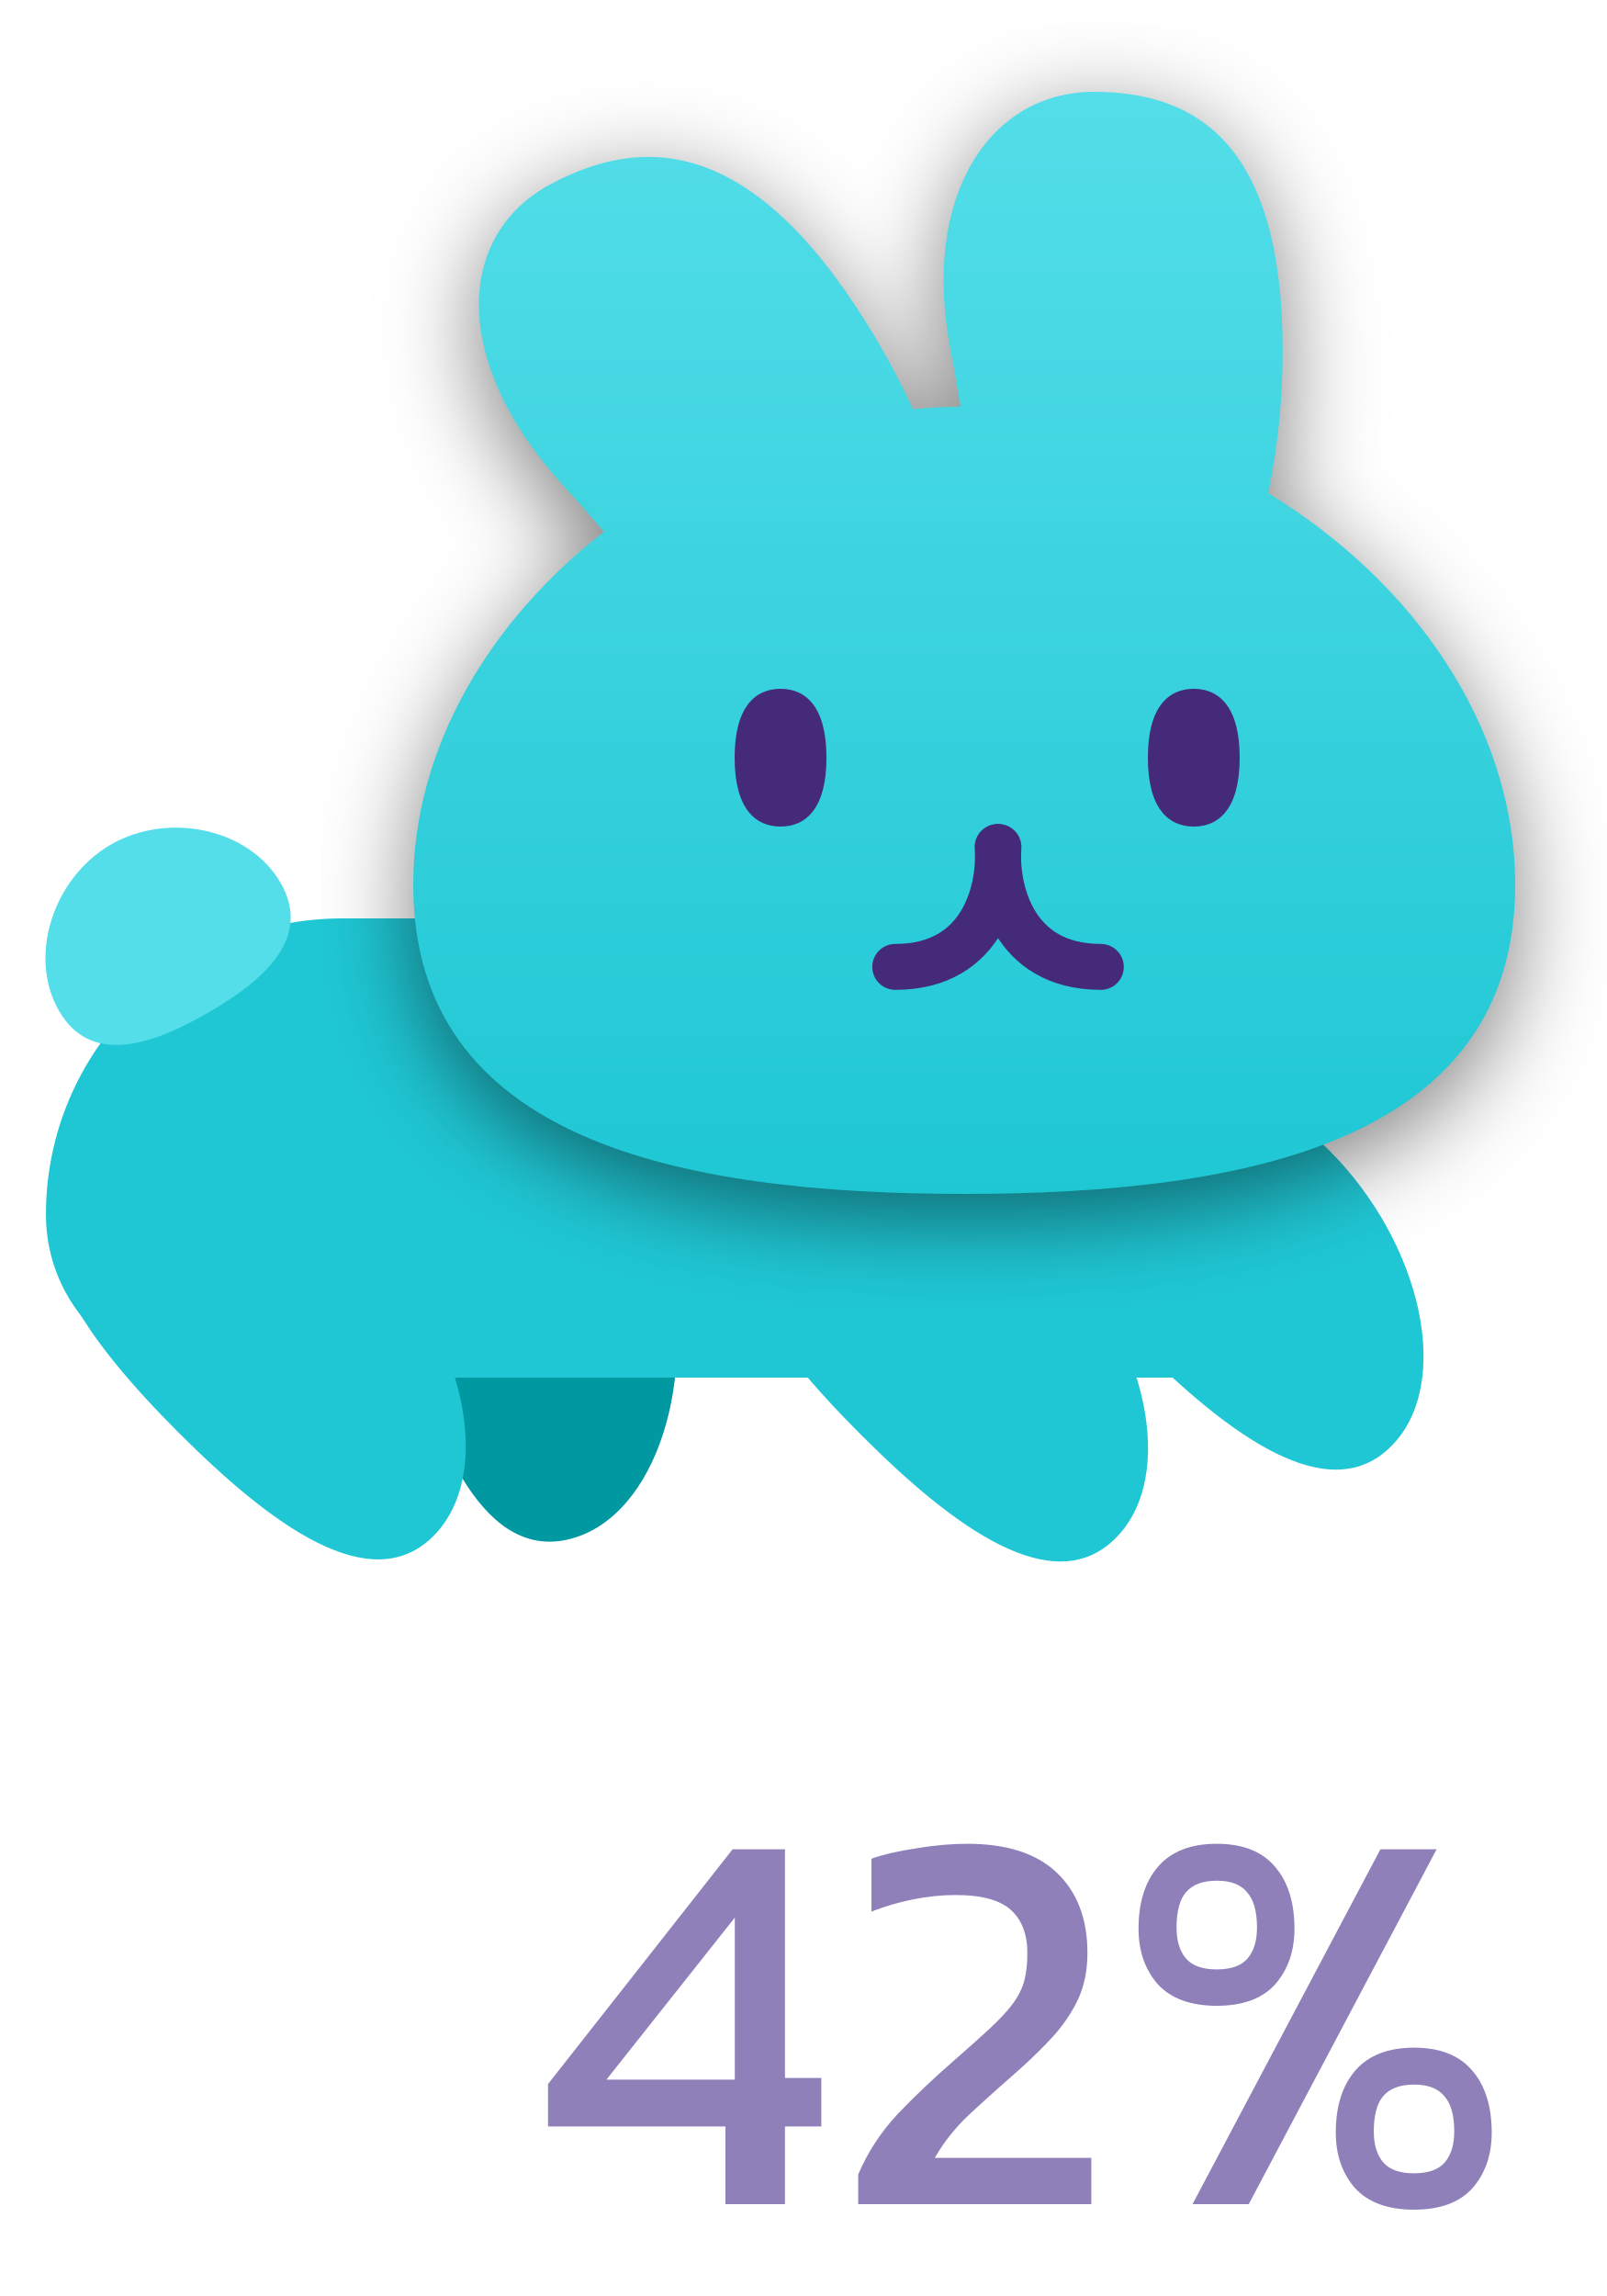
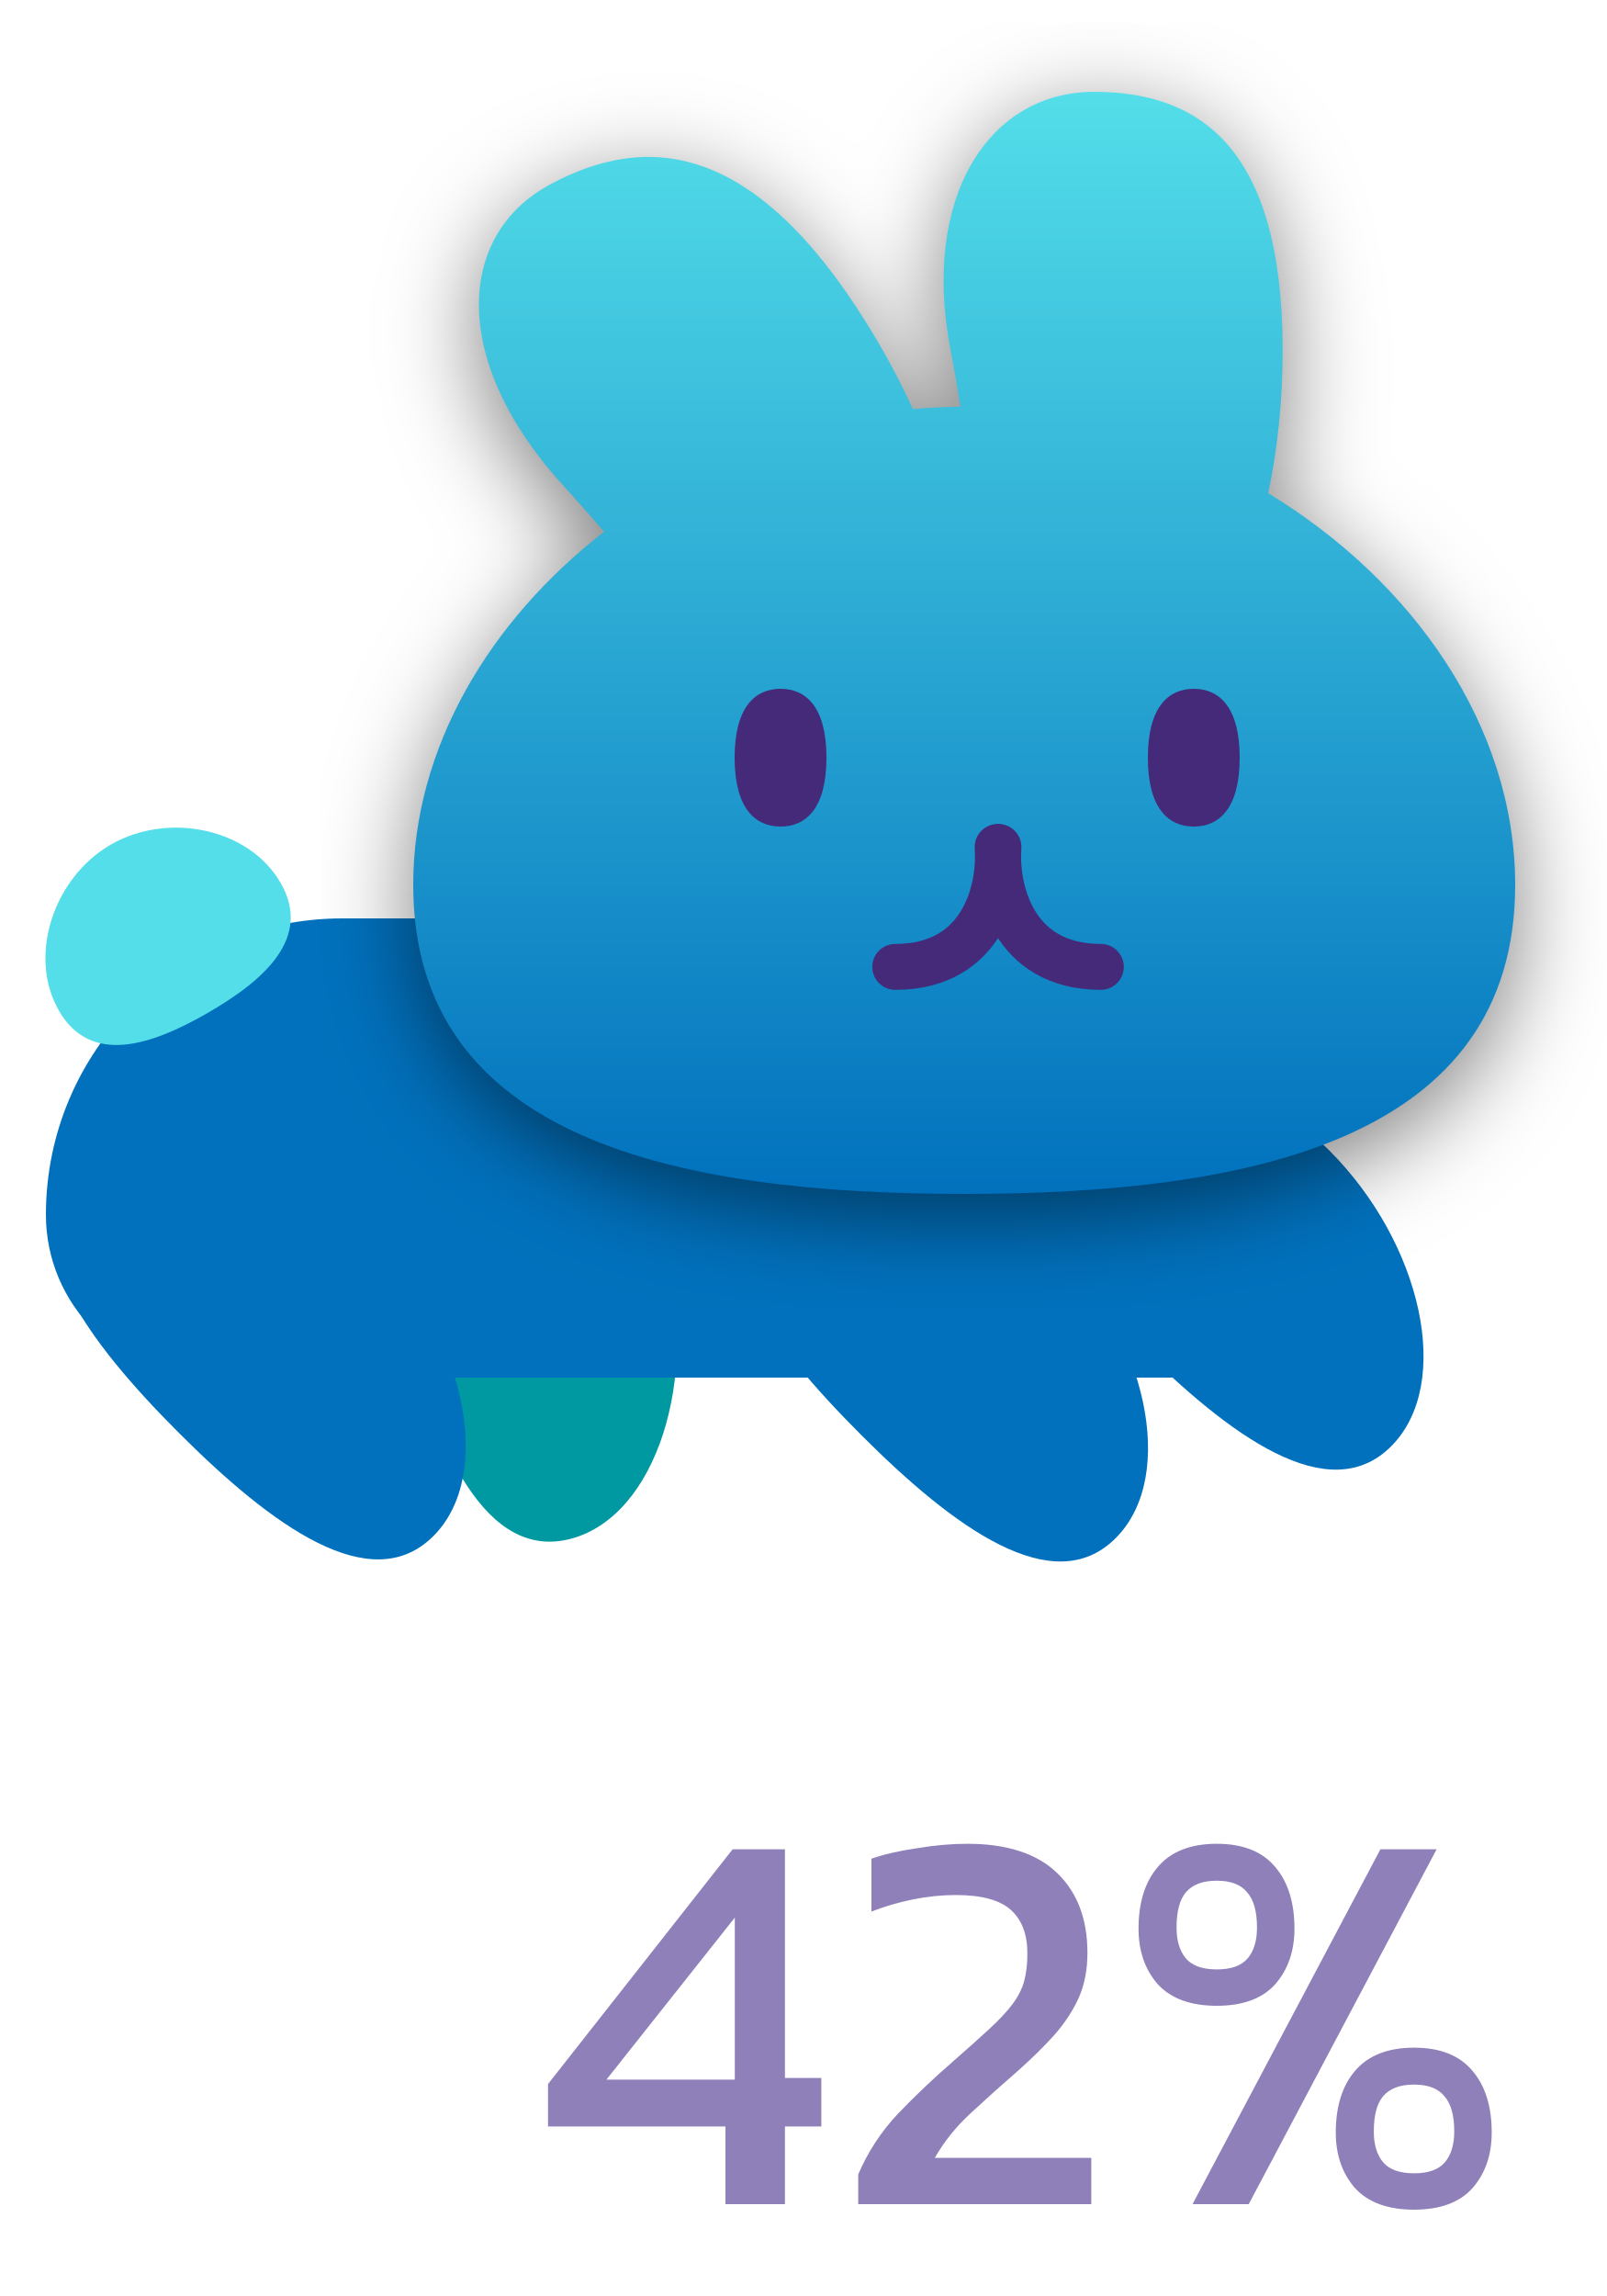
<svg xmlns="http://www.w3.org/2000/svg" width="35" height="50" fill="none" viewBox="0 0 35 50">
  <path fill="#0098A1" d="M9.588 22.865C7.729 23.363 8.025 26.033 8.764 28.79C9.502 31.546 10.581 34.006 12.44 33.508C14.299 33.01 15.233 30.01 14.495 27.254C13.756 24.498 11.447 22.367 9.588 22.865Z" />
-   <path fill="#1FC7D4" d="M1 26.452C1 22.889 3.888 20 7.452 20H13V30H4.548C2.589 30 1 28.411 1 26.452Z" />
+   <path fill="#0171BD" d="M1 26.452C1 22.889 3.888 20 7.452 20H13V30H4.548C2.589 30 1 28.411 1 26.452Z" />
  <path fill="#53DEE9" d="M6.111 19.225C6.797 20.412 5.778 21.334 4.528 22.056C3.278 22.778 1.97 23.199 1.284 22.011C0.599 20.824 1.163 19.115 2.413 18.393C3.663 17.672 5.425 18.037 6.111 19.225Z" />
-   <path fill="#1FC7D4" d="M1.647 25.66C0.286 27.021 1.878 29.185 3.895 31.203C5.913 33.221 8.077 34.812 9.438 33.452C10.799 32.091 10.108 29.025 8.091 27.008C6.073 24.99 3.007 24.299 1.647 25.66Z" />
-   <rect width="1" height="10" fill="#1FC7D4" transform="matrix(-1 0 0 1 14 20)" />
-   <rect width="17" height="10" x="9" y="20" fill="#1FC7D4" />
-   <path fill="#1FC7D4" d="M16.507 25.706C15.146 27.067 16.738 29.231 18.756 31.249C20.773 33.267 22.938 34.858 24.298 33.497C25.659 32.137 24.968 29.071 22.951 27.053C20.933 25.036 17.868 24.345 16.507 25.706Z" />
-   <path fill="#1FC7D4" d="M22.507 23.706C21.146 25.067 22.738 27.231 24.756 29.249C26.773 31.267 28.938 32.858 30.298 31.497C31.659 30.137 30.968 27.071 28.951 25.053C26.933 23.036 23.868 22.345 22.507 23.706Z" />
+   <path fill="#0171BD" d="M1.647 25.66C0.286 27.021 1.878 29.185 3.895 31.203C5.913 33.221 8.077 34.812 9.438 33.452C10.799 32.091 10.108 29.025 8.091 27.008C6.073 24.99 3.007 24.299 1.647 25.66Z" />
+   <rect width="1" height="10" fill="#0171BD" transform="matrix(-1 0 0 1 14 20)" />
+   <rect width="17" height="10" x="9" y="20" fill="#0171BD" />
+   <path fill="#0171BD" d="M16.507 25.706C15.146 27.067 16.738 29.231 18.756 31.249C20.773 33.267 22.938 34.858 24.298 33.497C25.659 32.137 24.968 29.071 22.951 27.053C20.933 25.036 17.868 24.345 16.507 25.706Z" />
+   <path fill="#0171BD" d="M22.507 23.706C21.146 25.067 22.738 27.231 24.756 29.249C26.773 31.267 28.938 32.858 30.298 31.497C31.659 30.137 30.968 27.071 28.951 25.053C26.933 23.036 23.868 22.345 22.507 23.706Z" />
  <g filter="url(#filter0_d)">
    <path fill="url(#paint0_linear_bunny_full)" fill-rule="evenodd" d="M20.705 7.634C20.781 8.027 20.852 8.438 20.919 8.857C20.573 8.86 20.227 8.877 19.884 8.909C19.603 8.295 19.269 7.672 18.884 7.053C16.396 3.051 14.062 2.901 11.989 4.013C9.915 5.124 9.811 7.896 12.283 10.592C12.57 10.905 12.863 11.238 13.157 11.58C10.66 13.516 9 16.291 9 19.27C9 24.829 14.785 26 21 26C27.215 26 33 24.829 33 19.27C33 15.828 30.784 12.658 27.621 10.741C27.824 9.785 27.936 8.735 27.936 7.634C27.936 3.172 26.095 2 23.824 2C21.553 2 20.051 4.271 20.705 7.634Z" clip-rule="evenodd" />
  </g>
  <path stroke="#452A7A" stroke-linecap="round" d="M21.728 18.445C21.796 19.315 21.445 21.056 19.498 21.056" />
  <path stroke="#452A7A" stroke-linecap="round" d="M21.746 18.445C21.678 19.315 22.03 21.056 23.976 21.056" />
  <path fill="#452A7A" d="M18 16.5C18 17.605 17.552 18 17 18C16.448 18 16 17.605 16 16.5C16 15.395 16.448 15 17 15C17.552 15 18 15.395 18 16.5Z" />
  <path fill="#452A7A" d="M27 16.5C27 17.605 26.552 18 26 18C25.448 18 25 17.605 25 16.5C25 15.395 25.448 15 26 15C26.552 15 27 15.395 27 16.5Z" />
  <path fill="#8F80BA" d="M15.8 48V46.308H11.936V45.384L15.956 40.272H17.096V45.252H17.888V46.308H17.096V48H15.8ZM13.208 45.288H16.004V41.76L13.208 45.288ZM18.692 48V47.352C18.9 46.864 19.188 46.424 19.556 46.032C19.932 45.64 20.332 45.26 20.756 44.892C21.076 44.612 21.34 44.376 21.548 44.184C21.764 43.984 21.932 43.804 22.052 43.644C22.172 43.484 22.256 43.32 22.304 43.152C22.352 42.976 22.376 42.772 22.376 42.54C22.376 42.124 22.256 41.808 22.016 41.592C21.776 41.376 21.376 41.268 20.816 41.268C20.512 41.268 20.2 41.3 19.88 41.364C19.568 41.428 19.268 41.516 18.98 41.628V40.476C19.26 40.38 19.592 40.304 19.976 40.248C20.36 40.184 20.724 40.152 21.068 40.152C21.932 40.152 22.584 40.364 23.024 40.788C23.464 41.212 23.684 41.792 23.684 42.528C23.684 42.896 23.62 43.224 23.492 43.512C23.364 43.792 23.188 44.06 22.964 44.316C22.74 44.564 22.48 44.82 22.184 45.084C21.816 45.404 21.468 45.716 21.14 46.02C20.82 46.316 20.56 46.64 20.36 46.992H23.768V48H18.692ZM26.501 43.68C25.933 43.68 25.505 43.524 25.217 43.212C24.937 42.892 24.797 42.488 24.797 42C24.797 41.432 24.937 40.984 25.217 40.656C25.505 40.32 25.933 40.152 26.501 40.152C27.069 40.152 27.493 40.32 27.773 40.656C28.053 40.984 28.193 41.432 28.193 42C28.193 42.488 28.053 42.892 27.773 43.212C27.493 43.524 27.069 43.68 26.501 43.68ZM25.973 48L30.065 40.272H31.289L27.197 48H25.973ZM26.501 42.888C26.813 42.888 27.037 42.808 27.173 42.648C27.309 42.488 27.377 42.264 27.377 41.976C27.377 41.624 27.305 41.368 27.161 41.208C27.025 41.04 26.805 40.956 26.501 40.956C26.197 40.956 25.973 41.04 25.829 41.208C25.693 41.368 25.625 41.624 25.625 41.976C25.625 42.264 25.693 42.488 25.829 42.648C25.965 42.808 26.189 42.888 26.501 42.888ZM30.797 48.12C30.229 48.12 29.801 47.964 29.513 47.652C29.233 47.332 29.093 46.928 29.093 46.44C29.093 45.872 29.233 45.424 29.513 45.096C29.801 44.76 30.229 44.592 30.797 44.592C31.365 44.592 31.789 44.76 32.069 45.096C32.349 45.424 32.489 45.872 32.489 46.44C32.489 46.928 32.349 47.332 32.069 47.652C31.789 47.964 31.365 48.12 30.797 48.12ZM30.797 47.328C31.109 47.328 31.333 47.248 31.469 47.088C31.605 46.928 31.673 46.704 31.673 46.416C31.673 46.064 31.601 45.808 31.457 45.648C31.321 45.48 31.101 45.396 30.797 45.396C30.493 45.396 30.269 45.48 30.125 45.648C29.989 45.808 29.921 46.064 29.921 46.416C29.921 46.704 29.989 46.928 30.125 47.088C30.261 47.248 30.485 47.328 30.797 47.328Z" />
  <defs>
    <filter id="filter0_d" width="28" height="28" x="7" y=".5" color-interpolation-filters="sRGB" filterUnits="userSpaceOnUse">
      <feFlood flood-opacity="0" result="BackgroundImageFix" />
      <feColorMatrix in="SourceAlpha" type="matrix" values="0 0 0 0 0 0 0 0 0 0 0 0 0 0 0 0 0 0 127 0" />
      <feOffset dy=".5" />
      <feGaussianBlur stdDeviation="1" />
      <feColorMatrix type="matrix" values="0 0 0 0 0 0 0 0 0 0 0 0 0 0 0 0 0 0 0.5 0" />
      <feBlend in2="BackgroundImageFix" mode="normal" result="effect1_dropShadow" />
      <feBlend in="SourceGraphic" in2="effect1_dropShadow" mode="normal" result="shape" />
    </filter>
    <linearGradient id="paint0_linear_bunny_full" x1="21" x2="21" y1="2" y2="26" gradientUnits="userSpaceOnUse">
      <stop stop-color="#53DEE9" />
-       <stop offset="1" stop-color="#1FC7D4" />
+       <stop offset="1" stop-color="#0171BD" />
    </linearGradient>
  </defs>
</svg>
